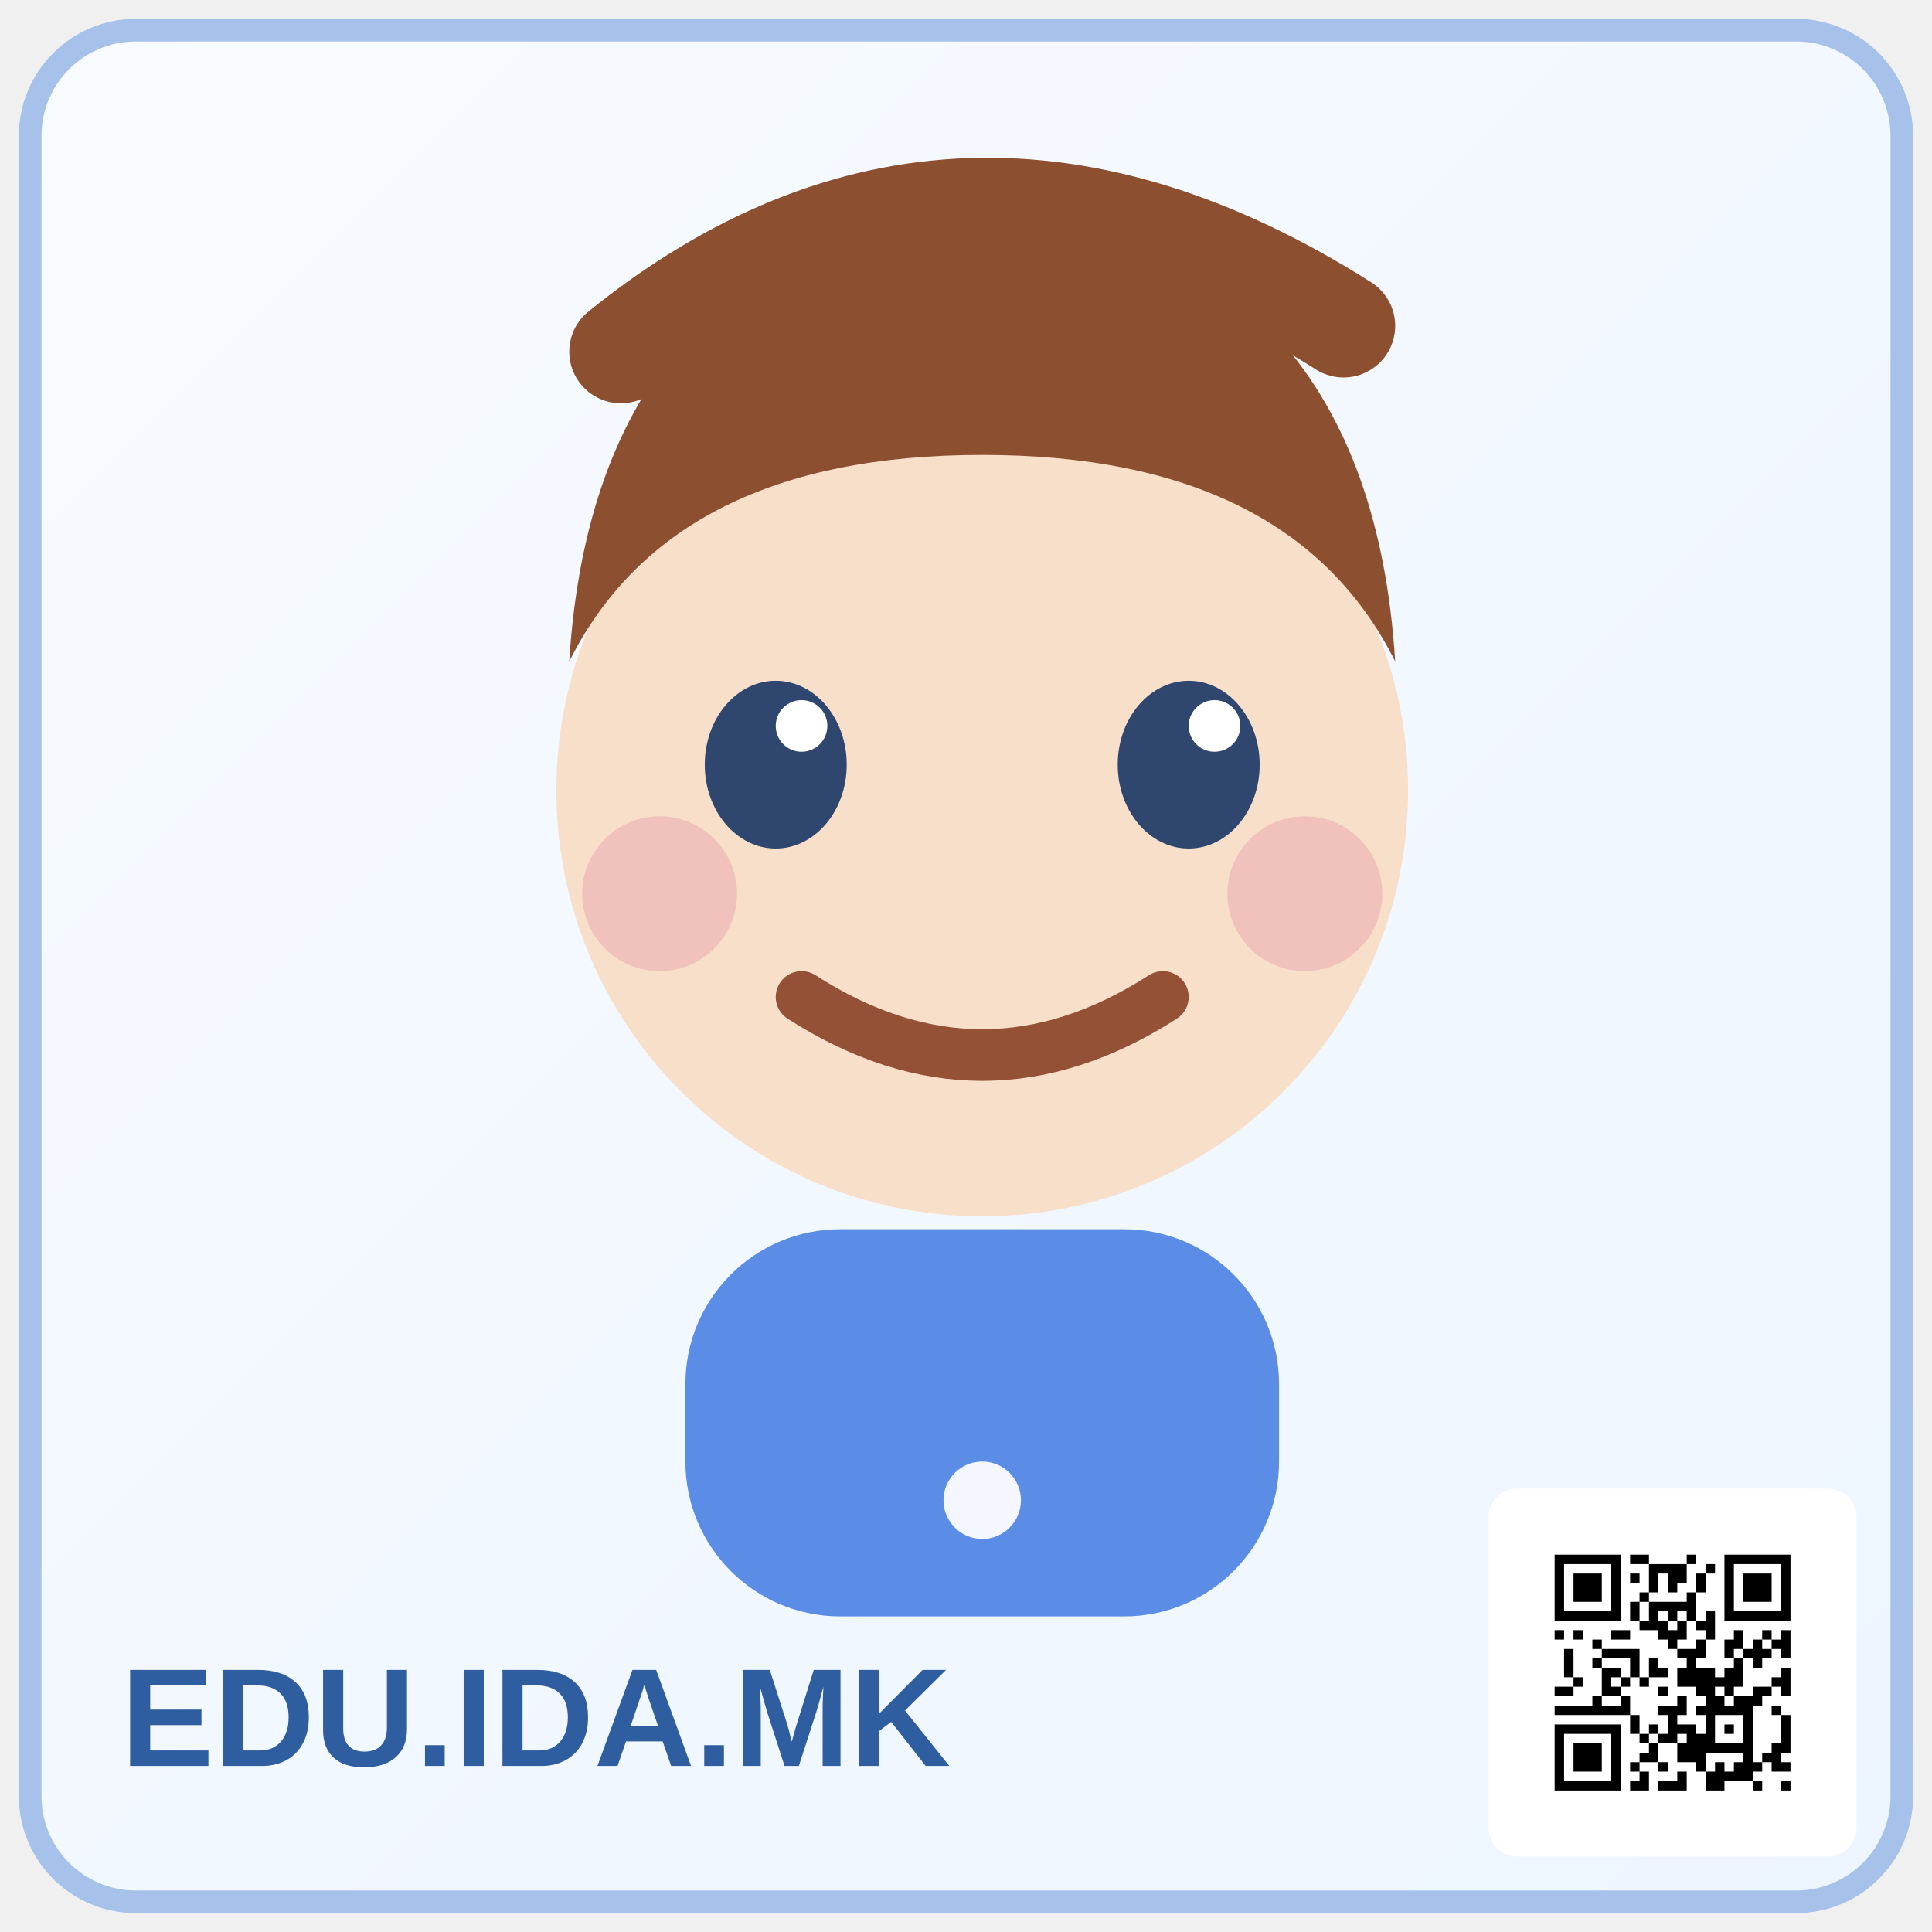
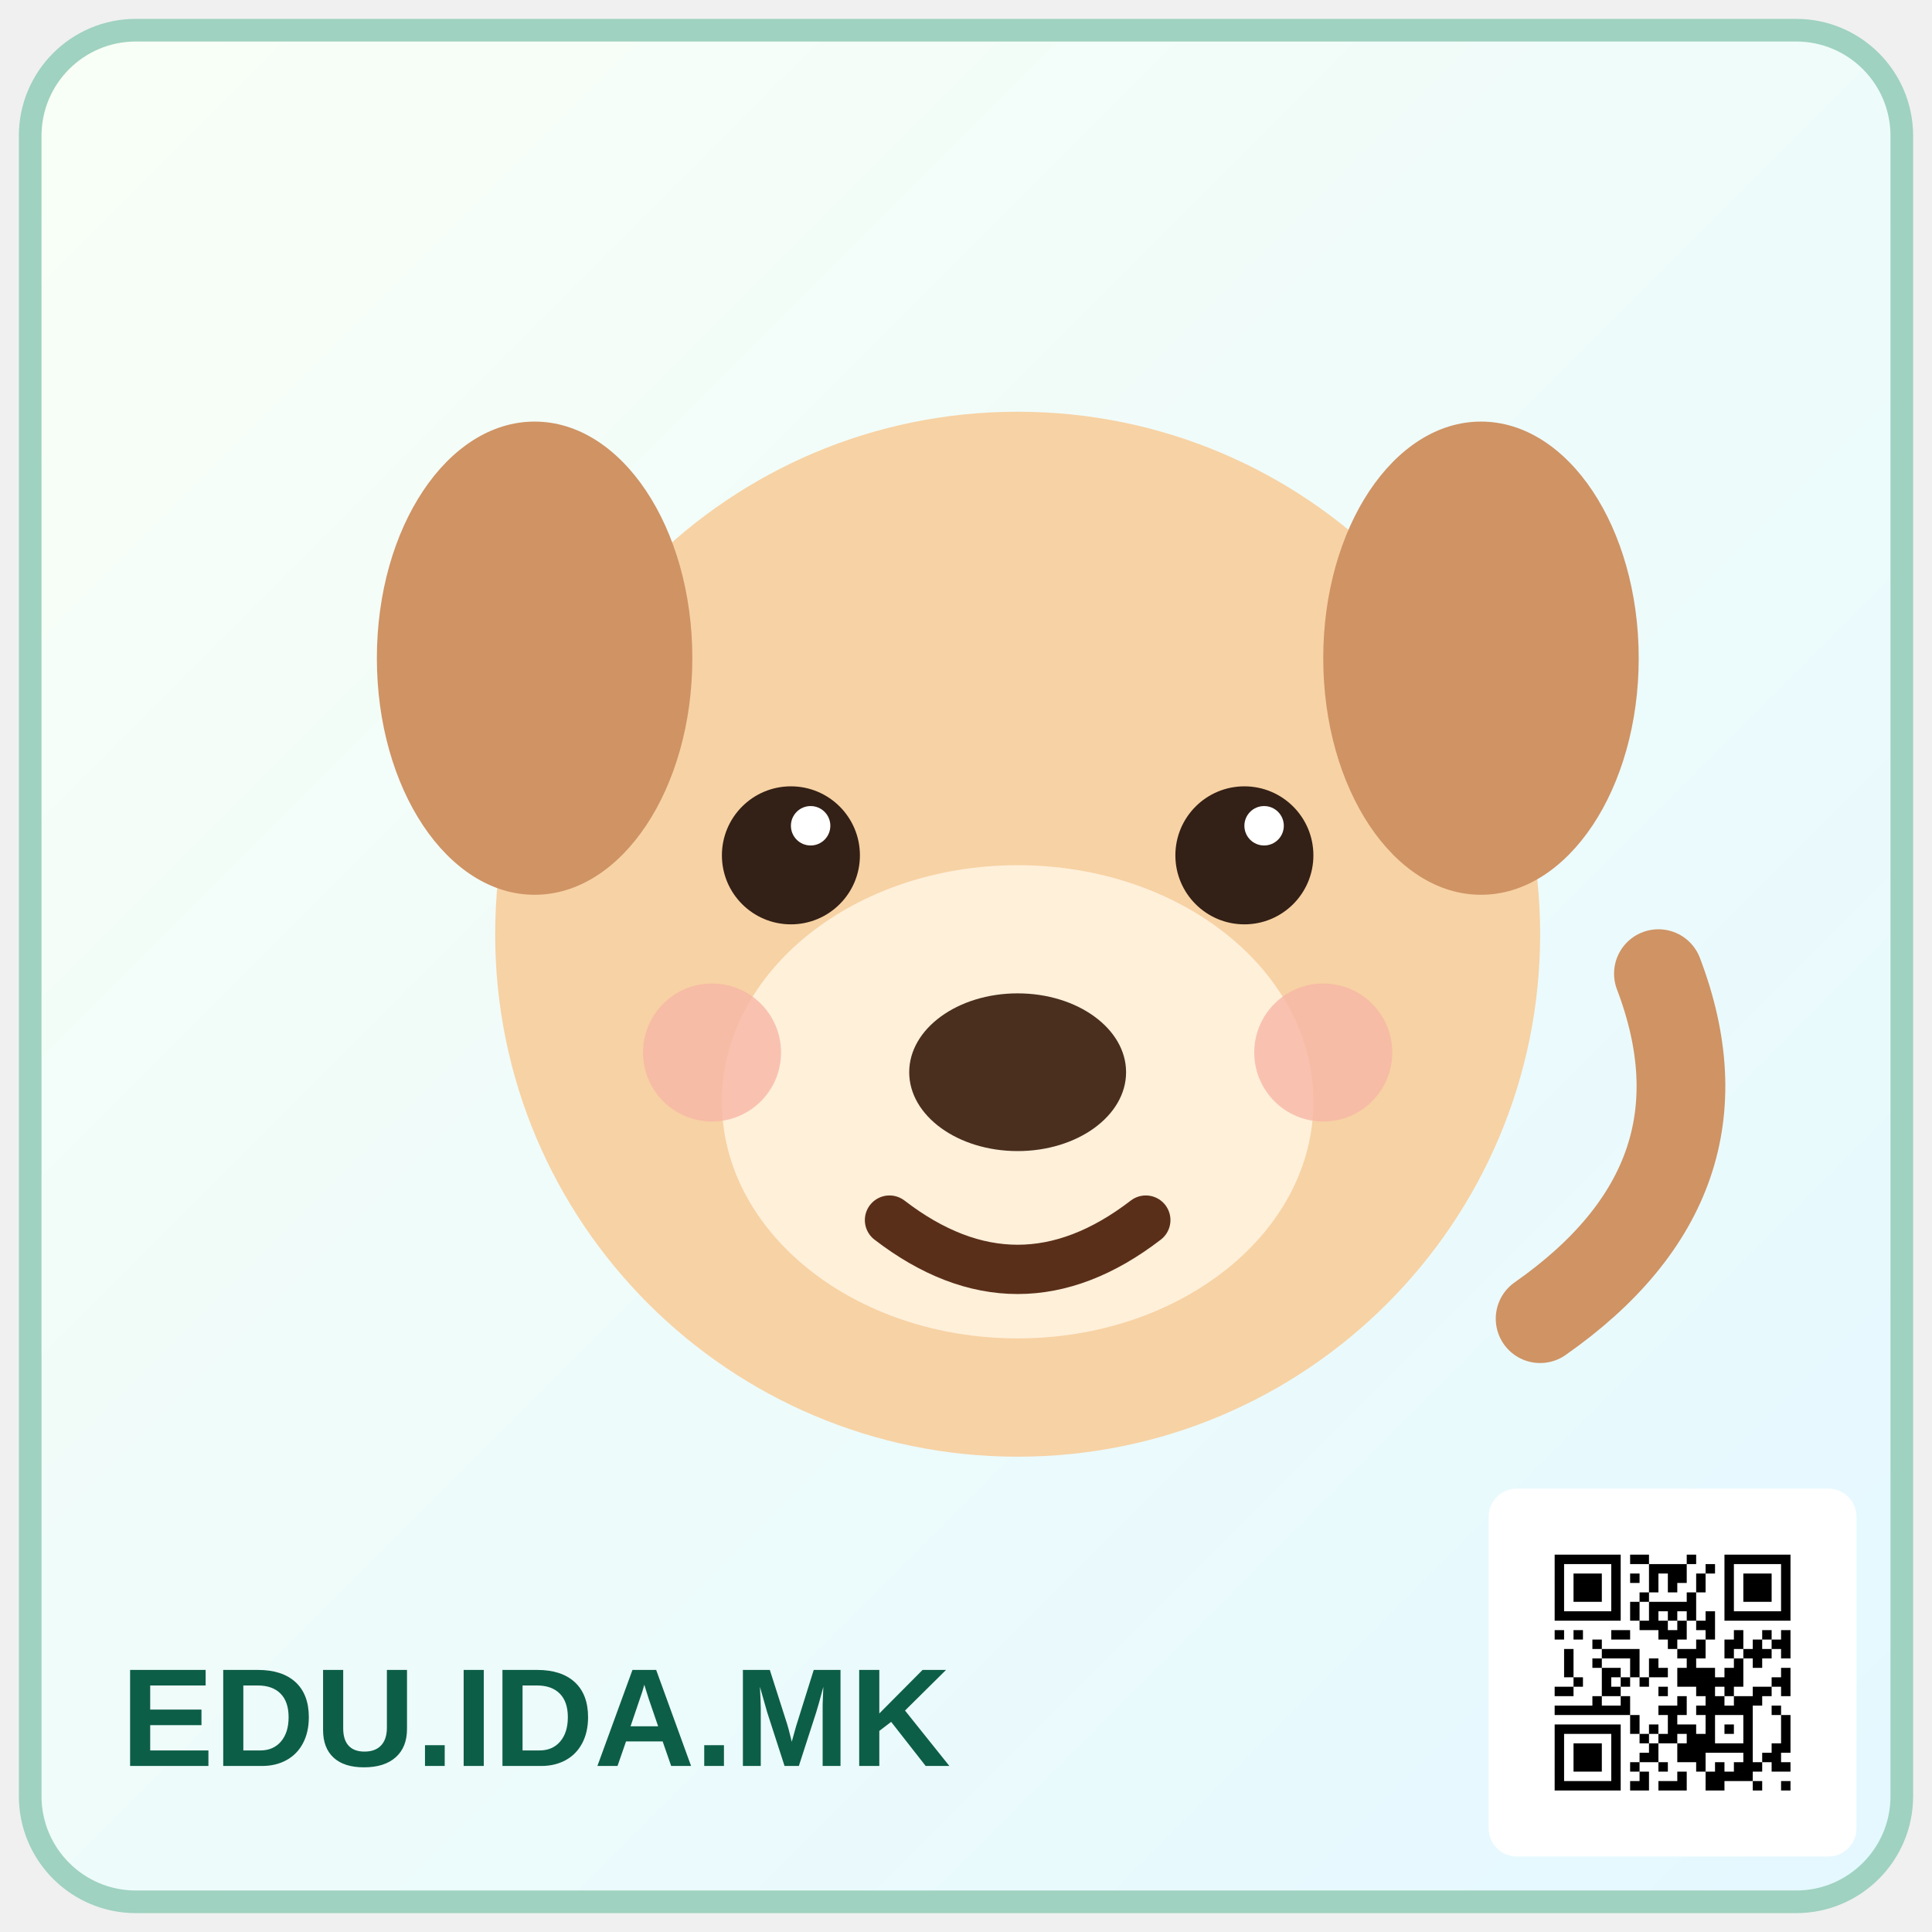
<svg xmlns="http://www.w3.org/2000/svg" viewBox="0 0 1024 1024">
  <defs>
    <linearGradient id="bg" x1="0" y1="0" x2="1" y2="1">
-       <stop offset="0%" stop-color="#f8fbff" />
-       <stop offset="100%" stop-color="#edf5ff" />
+       <stop offset="0%" stop-color="#f9fff6" />
+       <stop offset="100%" stop-color="#e4f8ff" />
    </linearGradient>
  </defs>
-   <rect x="16" y="16" width="992" height="992" rx="56" fill="url(#bg)" stroke="#a6c2ea" stroke-width="12" />
-   <g transform="translate(-95 -224) scale(6.84)">
-     <circle cx="90" cy="94" r="33" fill="#f8dfc9" />
-     <path d="M58 84 Q60 52 90 48 Q120 52 122 84 Q114 68 90 68 Q66 68 58 84" fill="#8c4f2f" />
-     <path d="M62 60 Q88 39 118 58" fill="none" stroke="#8c4f2f" stroke-width="8" stroke-linecap="round" />
-     <ellipse cx="74" cy="92" rx="5.5" ry="6.5" fill="#2f466f" />
-     <ellipse cx="106" cy="92" rx="5.5" ry="6.5" fill="#2f466f" />
-     <circle cx="76" cy="89" r="2" fill="#fff" />
-     <circle cx="108" cy="89" r="2" fill="#fff" />
-     <path d="M76 110 Q90 119 104 110" fill="none" stroke="#955136" stroke-width="4" stroke-linecap="round" />
-     <circle cx="65" cy="102" r="6" fill="#edb7b5" opacity="0.72" />
-     <circle cx="115" cy="102" r="6" fill="#edb7b5" opacity="0.72" />
-     <rect x="67" y="128" width="46" height="30" rx="12" fill="#5b8ce6" />
-     <circle cx="90" cy="149" r="3" fill="#f4f7ff" />
+   <rect x="16" y="16" width="992" height="992" rx="56" fill="url(#bg)" stroke="#9fd2c0" stroke-width="12" />
+   <g transform="translate(43 4) scale(5.225)">
+     <circle cx="95" cy="94" r="53" fill="#f7d2a4" />
+     <ellipse cx="46" cy="66" rx="16" ry="24" fill="#cf9364" />
+     <ellipse cx="142" cy="66" rx="16" ry="24" fill="#cf9364" />
+     <ellipse cx="95" cy="111" rx="30" ry="24" fill="#fff0da" />
+     <ellipse cx="95" cy="108" rx="11" ry="8" fill="#4a2f1f" />
+     <circle cx="72" cy="86" r="7" fill="#332016" />
+     <circle cx="118" cy="86" r="7" fill="#332016" />
+     <circle cx="74" cy="83" r="2" fill="#fff" />
+     <circle cx="120" cy="83" r="2" fill="#fff" />
+     <path d="M82 123 Q95 133 108 123" fill="none" stroke="#5a2f19" stroke-width="5" stroke-linecap="round" />
+     <circle cx="64" cy="106" r="7" fill="#f7b6a5" opacity="0.8" />
+     <circle cx="126" cy="106" r="7" fill="#f7b6a5" opacity="0.8" />
+     <path d="M148 133 Q168 119 160 98" fill="none" stroke="#cf9364" stroke-width="9" stroke-linecap="round" />
  </g>
-   <text x="64" y="936" font-size="74" font-weight="800" font-family="'PT Sans', Arial, sans-serif" fill="#2f5ea0">EDU.IDA.MK</text>
+   <text x="64" y="936" font-size="74" font-weight="800" font-family="'PT Sans', Arial, sans-serif" fill="#0d5e47">EDU.IDA.MK</text>
  <g transform="translate(804 804) scale(5)">
    <rect x="-3" y="-3" width="39" height="39" rx="3" fill="#fff" />
    <path stroke="#000000" d="M4 4.5h7m1 0h2m4 0h1m3 0h7M4 5.5h1m5 0h1m3 0h4m2 0h1m1 0h1m5 0h1M4 6.5h1m1 0h3m1 0h1m1 0h1m1 0h1m1 0h2m1 0h1m2 0h1m1 0h3m1 0h1M4 7.5h1m1 0h3m1 0h1m3 0h1m1 0h1m2 0h1m2 0h1m1 0h3m1 0h1M4 8.5h1m1 0h3m1 0h1m2 0h1m4 0h1m3 0h1m1 0h3m1 0h1M4 9.5h1m5 0h1m1 0h1m1 0h5m3 0h1m5 0h1M4 10.5h7m1 0h1m1 0h1m1 0h1m1 0h1m1 0h1m1 0h7M13 11.5h3m1 0h1m1 0h2M4 12.5h1m1 0h1m3 0h2m3 0h3m2 0h1m2 0h1m2 0h1m1 0h1M8 13.5h1m7 0h1m2 0h1m2 0h2m1 0h1m1 0h2M5 14.5h1m3 0h4m4 0h3m2 0h1m1 0h3m1 0h1M5 15.5h1m2 0h1m3 0h1m1 0h1m3 0h1m4 0h1m1 0h1M5 16.5h1m3 0h2m1 0h1m1 0h2m1 0h4m1 0h2m4 0h1M6 17.5h1m2 0h1m1 0h1m1 0h1m3 0h7m3 0h2M4 18.5h2m3 0h2m4 0h1m3 0h2m1 0h1m2 0h2m1 0h1M8 19.5h1m2 0h1m5 0h1m2 0h2m1 0h3M4 20.5h8m3 0h3m1 0h6m2 0h1M12 21.5h1m3 0h1m3 0h1m3 0h1m3 0h1M4 22.5h7m1 0h1m1 0h1m1 0h3m1 0h1m1 0h1m1 0h1m3 0h1M4 23.5h1m5 0h1m2 0h1m1 0h2m1 0h3m3 0h1m3 0h1M4 24.5h1m1 0h3m1 0h1m3 0h1m2 0h8m2 0h2M4 25.5h1m1 0h3m1 0h1m2 0h2m2 0h3m4 0h1m1 0h2M4 26.5h1m1 0h3m1 0h1m1 0h1m2 0h1m3 0h1m1 0h1m1 0h3m1 0h2M4 27.5h1m5 0h1m2 0h1m3 0h1m2 0h5M4 28.5h7m1 0h2m1 0h3m2 0h2m3 0h1m2 0h1" />
  </g>
</svg>
